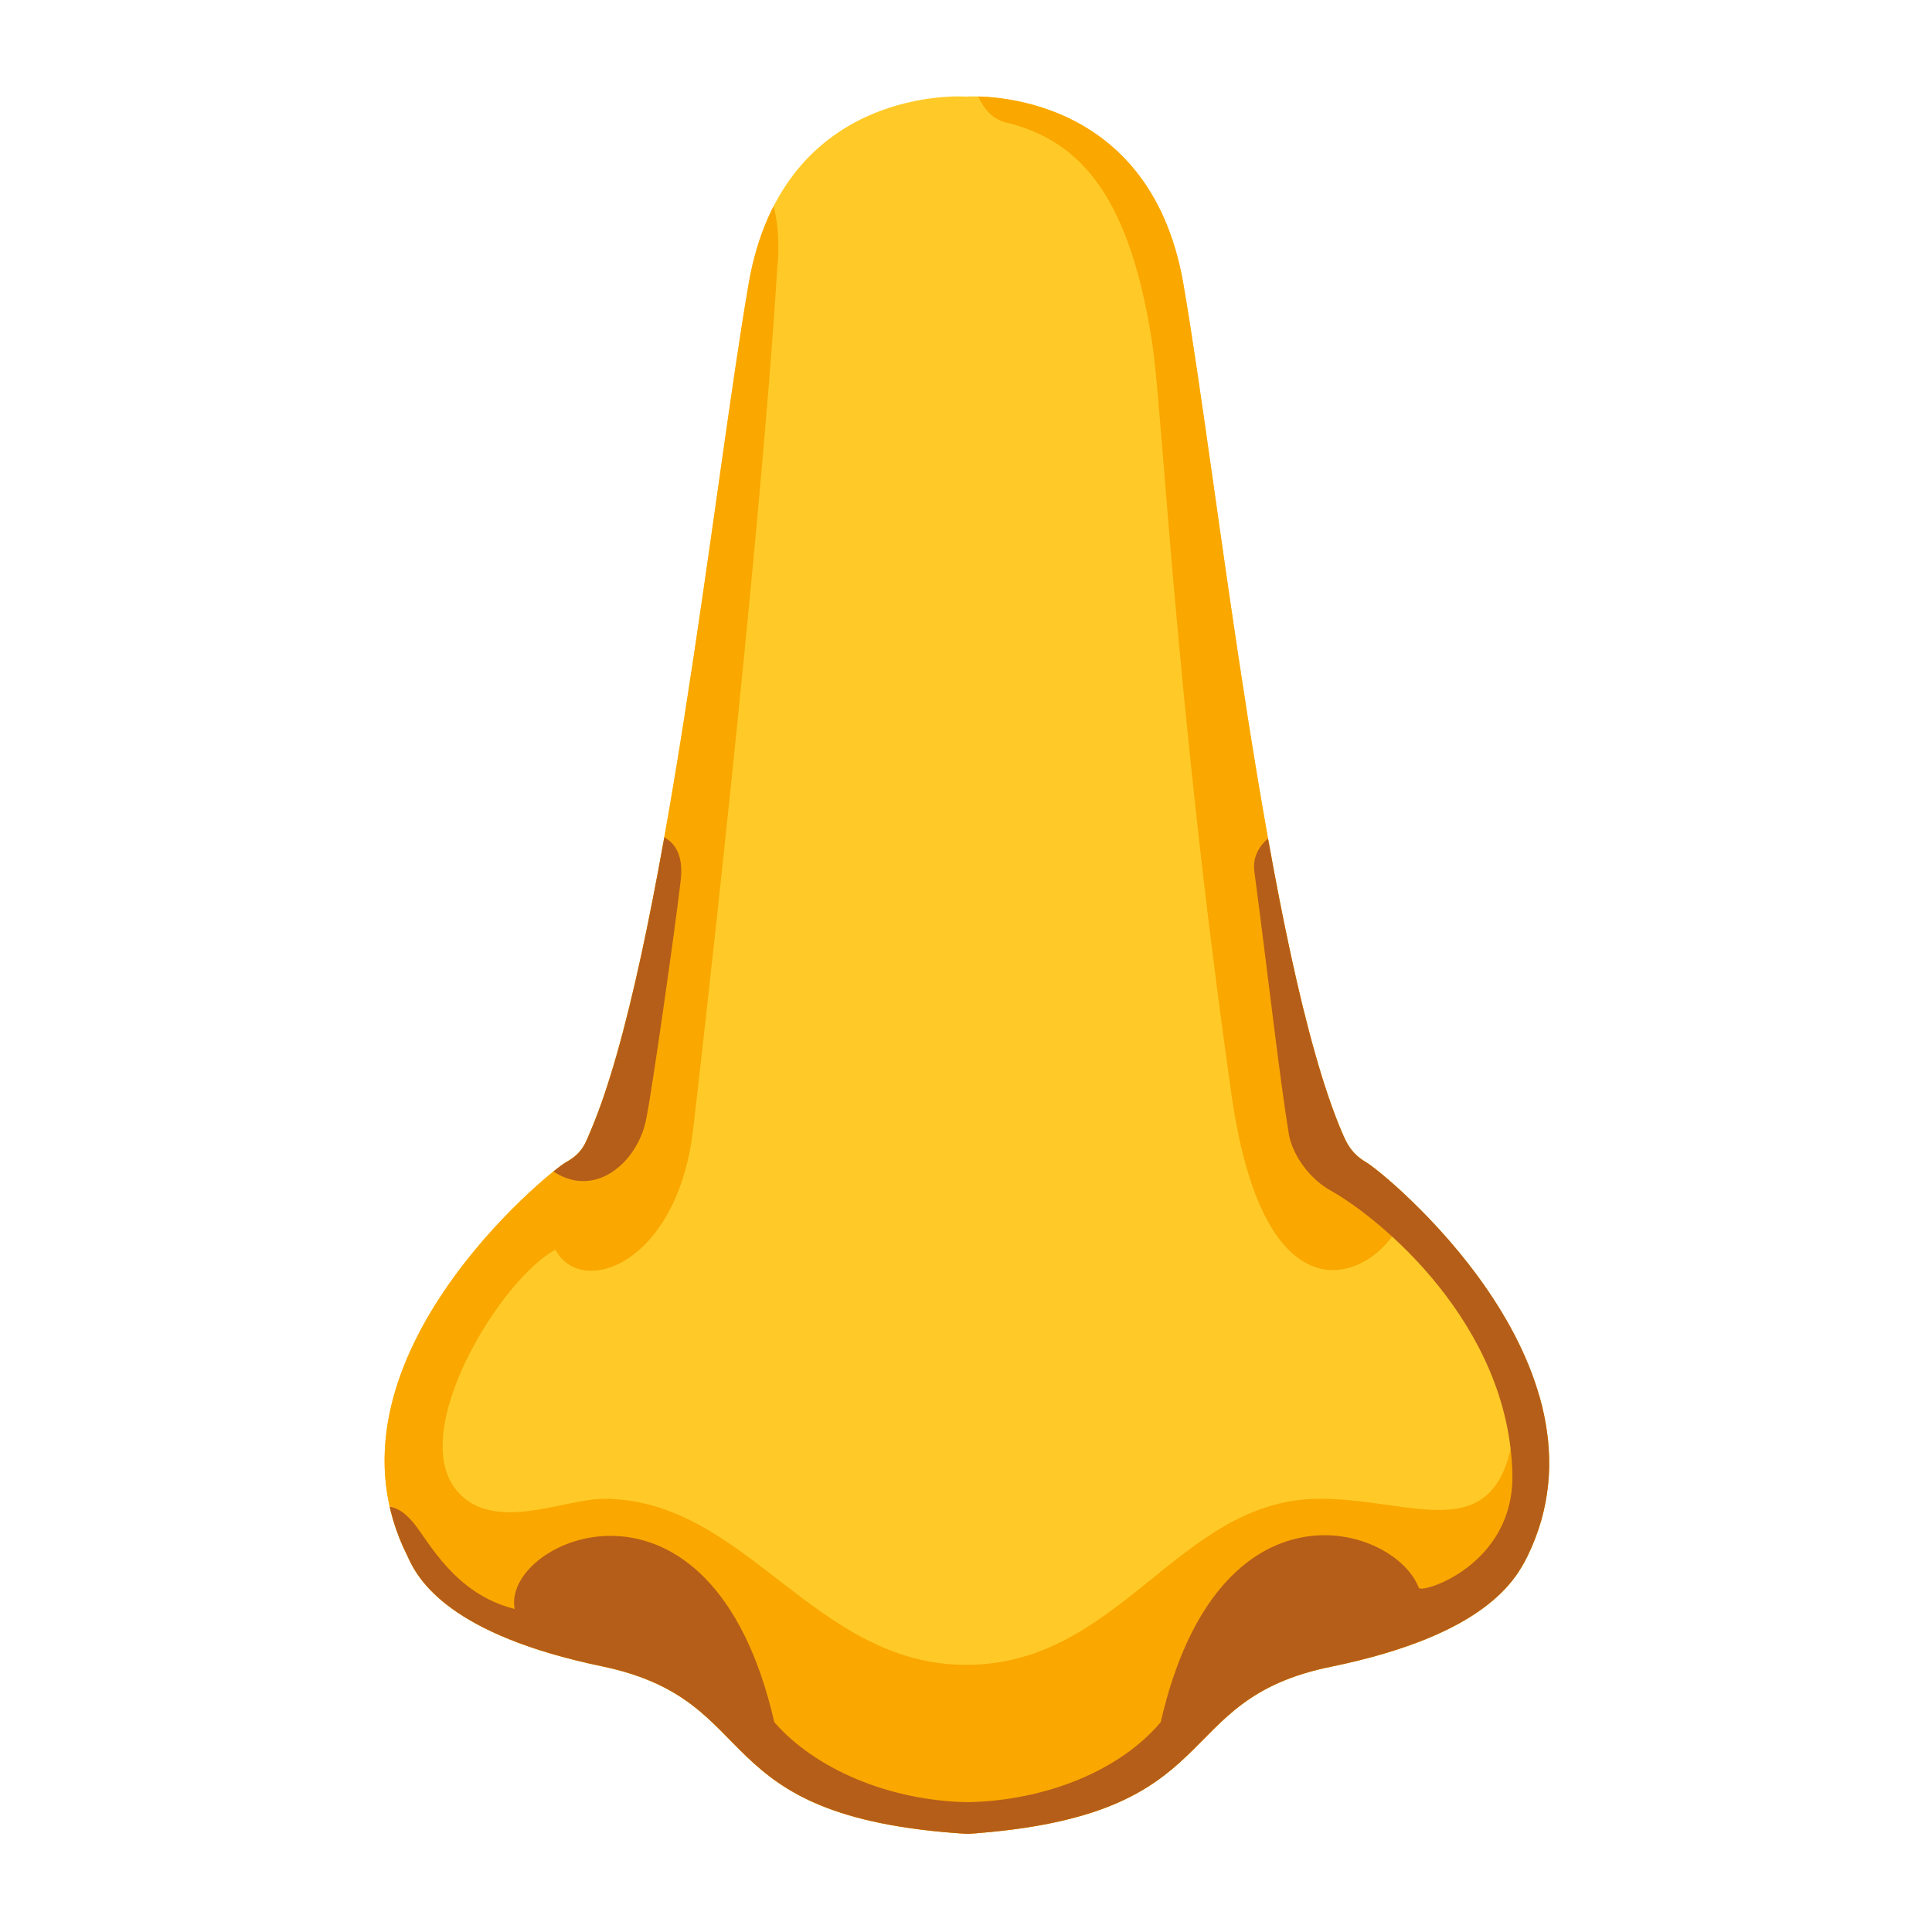
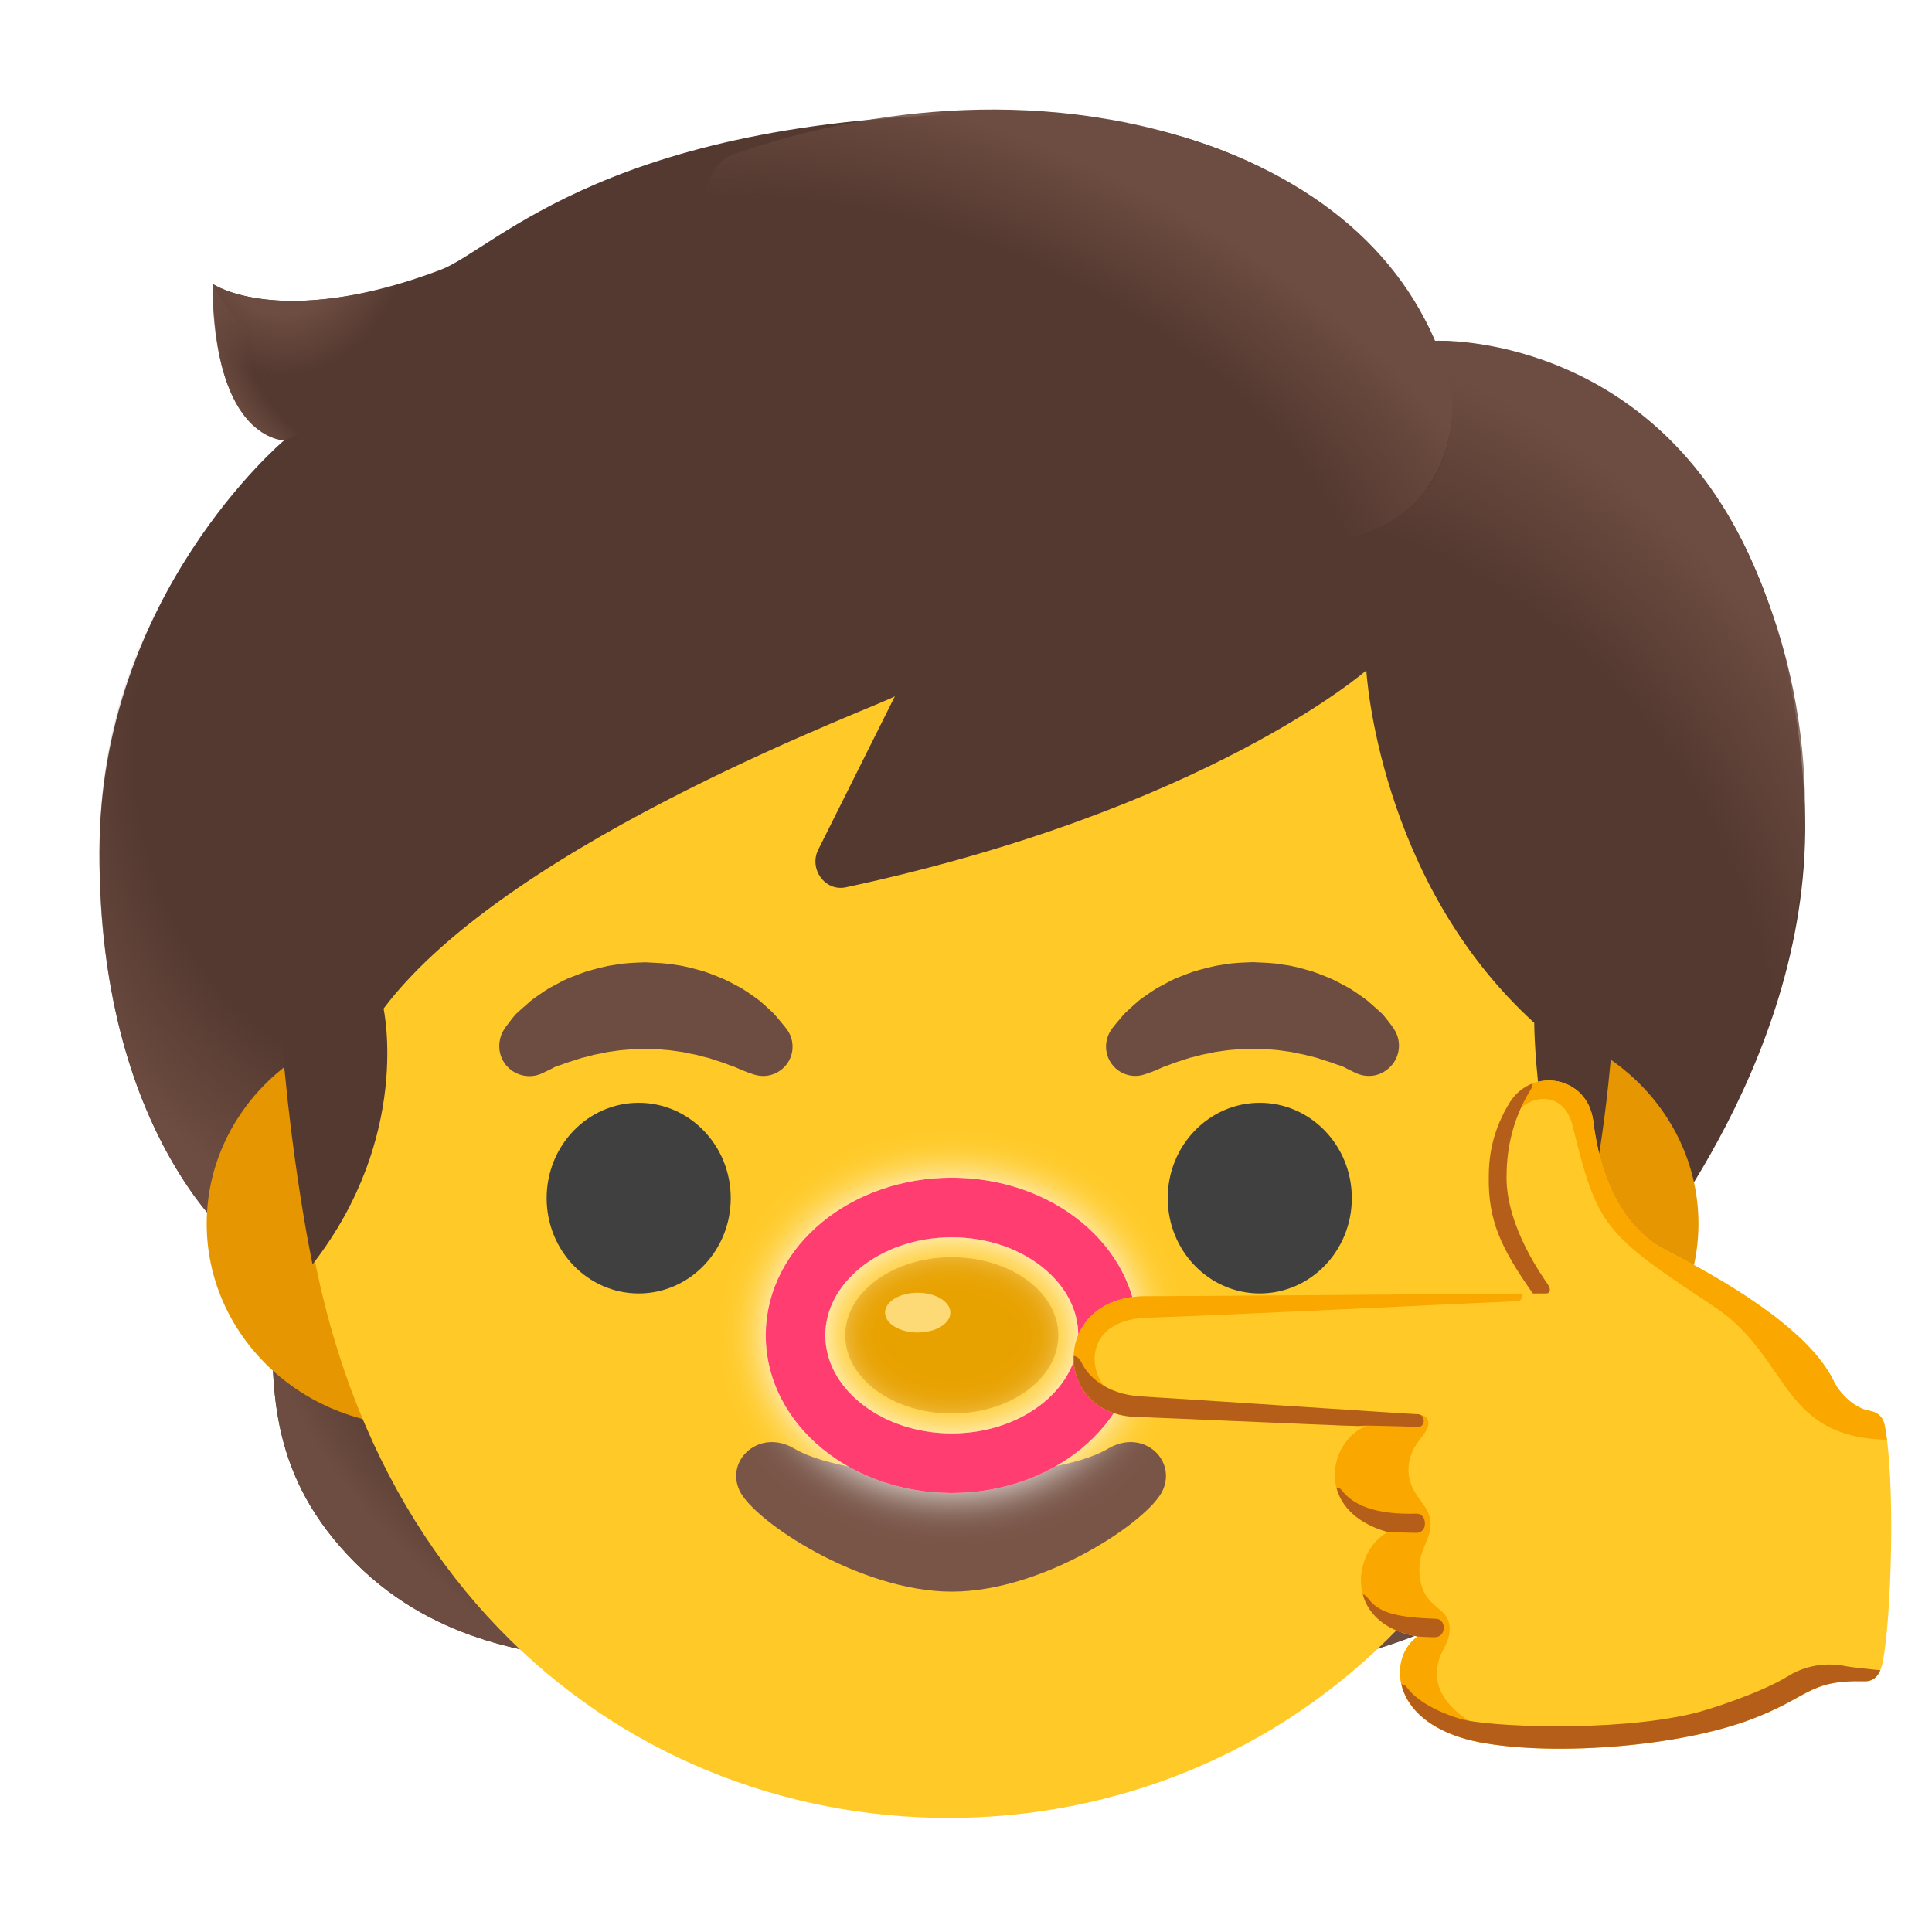
- <svg xmlns="http://www.w3.org/2000/svg" xmlns:xlink="http://www.w3.org/1999/xlink" version="1.1" id="Layer_2_00000020366502057147251490000008534359730660806067_" x="0px" y="0px" viewBox="0 0 128 128" style="enable-background:new 0 0 128 128;" xml:space="preserve">
-   <path style="fill:#FFCA28;" d="M101.2,103.1c-0.8,1.6-2.8,5.2-12.9,7.3c-11.1,2.2-6.6,9.9-24.2,11.1c-17.7-1.1-13.2-8.8-24.2-11.1  c-10.1-2.1-12.2-5.7-12.9-7.3C20.6,90.4,36.4,77.6,37.5,77s1.3-1.3,1.6-2c4.9-11.4,8.2-42.9,10.5-56.2C51.9,5.5,64,6.4,64,6.4  s12.1-0.9,14.4,12.4C80.7,32.1,84,63.5,88.9,75c0.3,0.7,0.6,1.4,1.6,2C91.6,77.6,107.4,90.4,101.2,103.1z" />
+ <svg xmlns="http://www.w3.org/2000/svg" xmlns:xlink="http://www.w3.org/1999/xlink" viewBox="-3.0 -4.0 136.0 136.0">
+   <style>.mark{fill:none;stroke:#FF3D71;stroke-width:4.2;paint-order:stroke;filter:drop-shadow(0 0 1.5px #fff);transform-box:fill-box;transform-origin:center;animation:mark 1.6s ease-in-out infinite}@keyframes mark{0%,100%{opacity:.45;transform:scale(.9)}50%{opacity:1;transform:scale(1.08)}}.hand{animation:tap 1.6s ease-in-out infinite}@keyframes tap{0%,100%{transform:translate(0,0)}50%{transform:translate(-2.5px,0)}}@media (prefers-reduced-motion:reduce){.mark,.hand{animation:none}}</style>
  <g>
-     <g>
-       <defs>
-         <path id="SVGID_1_" d="M101.2,103.1c-0.8,1.6-2.8,5.2-12.9,7.3c-11.1,2.2-6.6,9.9-24.2,11.1c-17.7-1.1-13.2-8.8-24.2-11.1     c-10.1-2.1-12.2-5.7-12.9-7.3C20.6,90.4,36.4,77.6,37.5,77s1.3-1.3,1.6-2c4.9-11.4,8.2-42.9,10.5-56.2C51.9,5.5,64,6.4,64,6.4     s12.1-0.9,14.4,12.4C80.7,32.1,84,63.5,88.9,75c0.3,0.7,0.6,1.4,1.6,2C91.6,77.6,107.4,90.4,101.2,103.1z" />
-       </defs>
-       <clipPath id="SVGID_00000039114604672821021540000003835643231395530629_">
-         <use xlink:href="#SVGID_1_" style="overflow:visible;" />
-       </clipPath>
-       <g style="clip-path:url(#SVGID_00000039114604672821021540000003835643231395530629_);">
-         <path style="fill:#FAA700;" d="M50.5,11.9c1,1.4,1.2,4,1,5.8C50.3,37,46.2,72.5,45.9,75c-1.1,8.8-7.4,11-9.1,7.8     c-3.6,1.9-9.9,12.1-6.5,16c2.4,2.8,7.1,0.5,9.7,0.5c9.4,0,13.9,11,24,11c10.2,0,14-10.8,23.2-11c6.6-0.1,12.4,3.8,13.2-5.4     c0.2-2.2,4.4-1.8,4.4-0.3s0.1,13.5,0.1,13.5l-37.3,17.2l-19.9-2.9l-25.5-17.9l2.3-17.4l12.2-15.7l11.9-57.9L50.5,11.9z" />
-         <path style="fill:#FAA700;" d="M64.4,5.3c0.3,0.8,0.7,2.4,2.2,2.8c4.5,1.1,8.1,4.2,9.7,14.4c0.7,4.1,1.5,23.4,5.3,50.1     c2.3,16,9.8,11.8,11.2,8.3c1.6-4.1-8.3-66.8-8.3-66.8l-8.2-9.9L64.4,5.3z" />
+     <g id="f_hairGroup_2_">
+       <path id="f_hair_4_" style="fill:#543930;" d="M28,15c-11.23,4.24-16,1-16,1c0,11,5,11,5,11S4,37.89,4,56   c0,21,10.49,28.22,10.49,28.22c0.54,0.56,1.41,1.83,1.41,1.83s0.3,1.53,0.29,2.31C16.12,93.84,16,100,22,106s13.19,6.22,16,7   c6.18,1.72,40.04,1.06,47.15,0.59c8.85-0.59,16.28-3.57,22.14-9.43c7.44-7.44,4.29-17.48,4.69-18.57   c0.4-1.1,13.12-15.62,12.03-33.58c-2-33-26-32-26-32S92,4,68,4C40,4,31.93,13.52,28,15z" />
+       <g id="f_hairHighlights_2_">
+         <radialGradient id="f_SVGID_1_" cx="628.717" cy="33.995" r="33.722" gradientTransform="matrix(-0.8776 0.4793 -0.3113 -0.57 643.6991 -187.9951)" gradientUnits="userSpaceOnUse">
+           <stop offset="0.728" style="stop-color:#6D4C41;stop-opacity:0" />
+           <stop offset="1" style="stop-color:#6D4C41" />
+         </radialGradient>
+         <path style="fill:url(#f_SVGID_1_);" d="M64.03,114.11c11.02,0.06,21.72,0.25,25.1-0.68c2.82-0.78,11.05-2.42,17.84-8.95    c5.12-4.93,6.23-11.84,4.57-17.96C111.36,85.84,64.03,114.11,64.03,114.11z" />
+         <radialGradient id="f_SVGID_2_" cx="46.755" cy="34.369" r="34.005" gradientTransform="matrix(0.8776 0.4793 0.3113 -0.57 -4.9738 90.8076)" gradientUnits="userSpaceOnUse">
+           <stop offset="0.728" style="stop-color:#6D4C41;stop-opacity:0" />
+           <stop offset="1" style="stop-color:#6D4C41" />
+         </radialGradient>
+         <path style="fill:url(#f_SVGID_2_);" d="M64.03,114.11C53.01,114.17,41.38,113.94,38,113c-2.82-0.78-10-1-16-7    s-5.88-12.16-5.81-17.64c0.01-0.69-0.22-1.95-0.28-2.25L16,86L64.03,114.11z" />
+         <radialGradient id="f_SVGID_3_" cx="26.619" cy="80.139" r="34.328" gradientTransform="matrix(0.0746 -0.9972 -0.8311 -0.0622 91.2358 79.3913)" gradientUnits="userSpaceOnUse">
+           <stop offset="0.699" style="stop-color:#6D4C41;stop-opacity:0" />
+           <stop offset="1" style="stop-color:#6D4C41" />
+         </radialGradient>
+         <path style="fill:url(#f_SVGID_3_);" d="M11.56,81.33c0,0,9.54-13.31,12.39-21.13c0.58-1.58,2.44-22.49,1.55-25.16    C23.84,30.02,21.76,23.41,17,27C7.99,35.55,4.49,45.1,4.07,53.75C3.33,68.96,8.89,78.19,11.56,81.33z" />
+       </g>
+     </g>
+     <g id="f_ears">
+       <path style="fill:#E59600;" d="M101.77,67.91H91.6H36.51H26.34c-8.13,0-14.79,6.4-14.79,14.23s6.65,14.23,14.79,14.23h10.17H91.6   h10.17c8.13,0,14.79-6.4,14.79-14.23S109.9,67.91,101.77,67.91z" />
+     </g>
+     <g id="f_head">
+       <path style="fill:#FFCA28;" d="M63.77,9.21L63.77,9.21L63.77,9.21c-23.86,0-45.96,25.07-45.96,61.14   c0,35.88,22.77,53.62,45.96,53.62s45.96-17.74,45.96-53.62C109.73,34.28,87.63,9.21,63.77,9.21z" />
+     </g>
+     <path id="f_nose" style="fill:#E59600;" d="M68.89,87.13c-0.14-0.06-0.28-0.09-0.42-0.11h-9.3c-0.14,0.02-0.28,0.05-0.42,0.11  c-0.84,0.34-1.31,1.21-0.91,2.14s2.25,3.54,5.98,3.54c3.73,0,5.58-2.61,5.98-3.54C70.2,88.34,69.73,87.47,68.89,87.13z" />
+     <g id="f_eyebrows">
+       <path style="fill:#6D4C41;" d="M32.51,68.42c0,0,0.17-0.25,0.5-0.67c0.09-0.1,0.16-0.21,0.28-0.34c0.14-0.14,0.31-0.28,0.48-0.44   c0.18-0.15,0.37-0.32,0.57-0.5c0.2-0.17,0.41-0.3,0.63-0.46c0.22-0.15,0.45-0.31,0.7-0.46c0.26-0.14,0.52-0.28,0.79-0.42   c0.27-0.15,0.56-0.28,0.87-0.39c0.3-0.12,0.61-0.24,0.93-0.35c0.65-0.18,1.32-0.38,2.02-0.47c0.7-0.14,1.42-0.15,2.14-0.18   c0.72,0.04,1.44,0.05,2.14,0.18c0.7,0.09,1.38,0.29,2.02,0.47c0.32,0.11,0.63,0.23,0.93,0.35c0.3,0.12,0.59,0.24,0.87,0.39   c0.27,0.14,0.54,0.29,0.79,0.42c0.25,0.15,0.48,0.31,0.7,0.46c0.22,0.16,0.43,0.29,0.62,0.45c0.18,0.16,0.36,0.32,0.52,0.46   c0.16,0.15,0.31,0.28,0.44,0.41c0.13,0.14,0.24,0.27,0.34,0.39c0.4,0.47,0.61,0.75,0.61,0.75c0.67,0.93,0.46,2.22-0.47,2.88   c-0.56,0.41-1.26,0.49-1.88,0.28l-0.38-0.13c0,0-0.25-0.09-0.65-0.26c-0.1-0.04-0.2-0.1-0.32-0.14c-0.13-0.04-0.25-0.09-0.39-0.14   c-0.27-0.11-0.58-0.22-0.92-0.32c-0.17-0.05-0.34-0.12-0.52-0.17c-0.19-0.04-0.37-0.09-0.57-0.14c-0.1-0.03-0.19-0.05-0.29-0.08   c-0.1-0.02-0.2-0.04-0.31-0.06c-0.21-0.03-0.41-0.09-0.62-0.13c-0.43-0.05-0.86-0.14-1.31-0.16c-0.45-0.06-0.9-0.04-1.36-0.07   c-0.46,0.03-0.91,0.01-1.36,0.07c-0.45,0.02-0.88,0.11-1.31,0.16c-0.21,0.04-0.41,0.1-0.62,0.13c-0.1,0.02-0.21,0.04-0.31,0.06   c-0.1,0.03-0.19,0.05-0.29,0.08c-0.19,0.05-0.38,0.1-0.57,0.14c-0.18,0.05-0.35,0.12-0.52,0.17c-0.17,0.05-0.33,0.1-0.48,0.15   c-0.13,0.05-0.26,0.09-0.38,0.14c-0.12,0.04-0.24,0.08-0.36,0.11c-0.13,0.05-0.27,0.13-0.38,0.19c-0.47,0.24-0.75,0.36-0.75,0.36   c-1.08,0.45-2.33-0.06-2.78-1.15C32.02,69.75,32.13,68.99,32.51,68.42z" />
+       <path style="fill:#6D4C41;" d="M92.55,71.58c0,0-0.28-0.12-0.75-0.36c-0.11-0.06-0.25-0.14-0.38-0.19   c-0.12-0.03-0.23-0.07-0.36-0.11c-0.12-0.04-0.25-0.09-0.38-0.14c-0.15-0.05-0.32-0.1-0.48-0.15c-0.17-0.05-0.34-0.12-0.52-0.17   c-0.18-0.05-0.37-0.1-0.57-0.14c-0.1-0.03-0.19-0.05-0.29-0.08c-0.1-0.02-0.2-0.04-0.31-0.06c-0.21-0.03-0.41-0.09-0.62-0.13   c-0.43-0.05-0.86-0.14-1.31-0.16c-0.45-0.06-0.9-0.04-1.36-0.07c-0.46,0.03-0.91,0.01-1.36,0.07c-0.45,0.02-0.88,0.11-1.31,0.16   c-0.21,0.04-0.41,0.1-0.62,0.13c-0.1,0.02-0.21,0.04-0.31,0.06c-0.1,0.03-0.19,0.05-0.29,0.08c-0.19,0.05-0.38,0.1-0.57,0.14   c-0.18,0.05-0.35,0.12-0.52,0.17c-0.34,0.1-0.65,0.21-0.92,0.32c-0.14,0.05-0.26,0.11-0.39,0.14c-0.12,0.05-0.22,0.1-0.32,0.14   c-0.39,0.18-0.64,0.26-0.64,0.26l-0.37,0.13c-1.08,0.38-2.25-0.19-2.63-1.27c-0.23-0.66-0.1-1.36,0.27-1.89c0,0,0.2-0.28,0.61-0.75   c0.1-0.12,0.21-0.25,0.34-0.39c0.13-0.13,0.29-0.26,0.44-0.41c0.16-0.14,0.34-0.3,0.52-0.46c0.19-0.16,0.4-0.29,0.62-0.45   c0.22-0.15,0.45-0.31,0.7-0.46c0.26-0.14,0.52-0.28,0.79-0.42c0.27-0.15,0.56-0.28,0.86-0.39c0.3-0.12,0.61-0.24,0.93-0.35   c0.65-0.18,1.32-0.38,2.02-0.47c0.7-0.14,1.42-0.15,2.14-0.18c0.72,0.04,1.44,0.04,2.14,0.18c0.7,0.08,1.38,0.29,2.02,0.47   c0.32,0.11,0.63,0.23,0.93,0.35c0.3,0.12,0.59,0.24,0.86,0.39c0.27,0.14,0.54,0.29,0.79,0.42c0.25,0.15,0.48,0.31,0.7,0.46   c0.22,0.16,0.43,0.29,0.63,0.46c0.2,0.17,0.39,0.34,0.57,0.5c0.17,0.16,0.34,0.3,0.48,0.44c0.12,0.13,0.2,0.24,0.28,0.34   c0.33,0.41,0.5,0.67,0.5,0.67c0.66,0.97,0.41,2.29-0.56,2.95C93.95,71.79,93.18,71.84,92.55,71.58z" />
+     </g>
+     <g id="f_eyes">
+       <ellipse style="fill:#404040;" cx="41.96" cy="80.34" rx="6.48" ry="6.71" />
+       <ellipse style="fill:#404040;" cx="85.68" cy="80.34" rx="6.48" ry="6.71" />
+     </g>
+     <path id="f_mouth" style="fill:#795548;" d="M75.01,97.97c-4.19,2.49-17.91,2.49-22.1,0c-2.4-1.43-4.86,0.76-3.86,2.94  c0.98,2.15,8.47,7.13,14.95,7.13s13.87-4.98,14.85-7.13C79.84,98.72,77.42,96.54,75.01,97.97z" />
+     <g id="f_hairGroup_1_">
+       <path id="f_hair" style="fill:#543930;" d="M64,7C44.19,7,28.92,18.32,21.7,36.48c-2.9,7.29-5.26,15.05-5.26,22.89   C16.44,73,19,85,19,85c7-9,5-18,5-18c9-12,35.82-21.64,36-22c-0.01,0.02-5.4,10.81-5.4,10.81c-0.68,1.35,0.48,2.97,1.95,2.65   C82,53,93.18,43.19,93.18,43.19S94,58,105,68c0,0,0,8,3,17c0,0,5-18,1.58-37.28c-2.25-12.66-9.52-24.83-20.04-32.67   C82.15,9.54,73.15,7,64,7z" />
+       <g id="f_hairHighlights">
+         <radialGradient id="f_SVGID_4_" cx="172.221" cy="61.128" r="46.468" gradientTransform="matrix(-0.9378 -0.3944 -0.2182 0.5285 236.4617 66.99)" gradientUnits="userSpaceOnUse">
+           <stop offset="0.699" style="stop-color:#6D4C41;stop-opacity:0" />
+           <stop offset="1" style="stop-color:#6D4C41" />
+         </radialGradient>
+         <path style="fill:url(#f_SVGID_4_);" d="M81.19,5.93c9.95,3.28,16.06,9.58,17.95,17.49c0.56,2.32,0.15,23.66-41.22-0.97    c-15.39-9.16-11.18-14.9-9.38-15.55C55.58,4.37,68.35,1.7,81.19,5.93z" />
+         <radialGradient id="f_SVGID_5_" cx="161.283" cy="92.173" r="48.129" gradientTransform="matrix(0.5235 0.852 0.6321 -0.3884 -48.207 -37.2646)" gradientUnits="userSpaceOnUse">
+           <stop offset="0.699" style="stop-color:#6D4C41;stop-opacity:0" />
+           <stop offset="1" style="stop-color:#6D4C41" />
+         </radialGradient>
+         <path style="fill:url(#f_SVGID_5_);" d="M116.24,79.21c0,0,14.72-20.84,3.79-44.33C112.9,19.58,98.42,19.93,98,20    c0,0,1.57,3.84,1.01,6.77c-0.95,5-5.11,6.44-5.11,6.44C110.28,43.19,104.7,68.74,116.24,79.21z" />
+         <radialGradient id="f_SVGID_6_" cx="183.604" cy="211.352" r="8.742" gradientTransform="matrix(0.9968 0.0796 0.0943 -1.182 -185.8959 247.3334)" gradientUnits="userSpaceOnUse">
+           <stop offset="0.58" style="stop-color:#6D4C41" />
+           <stop offset="1" style="stop-color:#6D4C41;stop-opacity:0" />
+         </radialGradient>
+         <path style="fill:url(#f_SVGID_6_);" d="M27.28,15.27c-10.55,3.77-15.23,0.81-15.26,0.73c-0.32,1.23,0.37,8.7,6.9,6.37    C21.73,21.35,27.25,15.62,27.28,15.27z" />
+         <radialGradient id="f_SVGID_7_" cx="340.305" cy="96.032" r="7.22" gradientTransform="matrix(0.6211 -0.7838 -1.2436 -0.9854 -70.4253 384.055)" gradientUnits="userSpaceOnUse">
+           <stop offset="0.702" style="stop-color:#6D4C41;stop-opacity:0" />
+           <stop offset="1" style="stop-color:#6D4C41" />
+         </radialGradient>
+         <path style="fill:url(#f_SVGID_7_);" d="M11.98,15.99c0,0.01-0.01,0.03-0.01,0.06c0,0,0,0,0,0C11.94,17.22,11.96,26.18,17,27    l7.61-3.35c-9.49-0.19-12.62-7.69-12.62-7.69S11.98,15.98,11.98,15.99z" />
      </g>
    </g>
  </g>
-   <g>
-     <g>
-       <defs>
-         <path id="SVGID_00000117667002461590133080000014300974683243732612_" d="M101.2,103.1c-0.8,1.6-2.8,5.2-12.9,7.3     c-11.1,2.2-6.6,9.9-24.2,11.1c-17.7-1.1-13.2-8.8-24.2-11.1c-10.1-2.1-12.2-5.7-12.9-7.3C20.6,90.4,36.4,77.6,37.5,77     s1.3-1.3,1.6-2c4.9-11.4,8.2-42.9,10.5-56.2C51.9,5.5,64,6.4,64,6.4s12.1-0.9,14.4,12.4C80.7,32.1,84,63.5,88.9,75     c0.3,0.7,0.6,1.4,1.6,2C91.6,77.6,107.4,90.4,101.2,103.1z" />
-       </defs>
-       <clipPath id="SVGID_00000127757429746565161270000004268068717560769469_">
-         <use xlink:href="#SVGID_00000117667002461590133080000014300974683243732612_" style="overflow:visible;" />
-       </clipPath>
-       <g style="clip-path:url(#SVGID_00000127757429746565161270000004268068717560769469_);">
-         <path style="fill:#B55E19;" d="M42.8,55c0.9,0.3,2.6,0.6,2.3,3.3s-1.9,14-2.3,15.9c-0.6,3-3.9,5.8-7,2.7     C33.9,75.1,42.8,55,42.8,55z" />
-         <path style="fill:#B55E19;" d="M106.1,98.7l-5,12.3l-7.7,7.8L83.1,125l-12.8,0.6l-6.2,0.3l-6.2-0.3L45.1,125l-10.3-6.1l-7.7-7.8     l-2.7-10.7c0.5-0.4,1.5-1.3,3,0.5c1,1.2,2.7,4.7,6.7,5.7c-0.9-4.6,13-10.8,17.2,7.5c2.7,3.1,7.6,5.2,12.8,5.3     c5.2-0.1,10.1-2.1,12.8-5.3c3.8-16.6,15.5-13.1,17.1-8.9c0.2,0.4,6.3-1.5,6.2-7.5c-0.2-10-8.8-17-12-18.8     c-1.3-0.7-2.5-2.2-2.8-3.7c-0.6-3.6-1.4-10.7-2.3-17.5c-0.2-1.6,1.3-2.6,2-2.7c3.8-0.5,8.3-0.2,10.3,0.8     C95.6,57.9,106.1,98.3,106.1,98.7z" />
+   <ellipse cx="64" cy="90" rx="7.5" ry="5.5" fill="#E8A200" />
+   <ellipse cx="61.6" cy="88.4" rx="2.3" ry="1.4" fill="#FFE082" opacity=".9" />
+   <ellipse class="mark" style="animation-delay:0.0s" cx="64" cy="90" rx="11" ry="9" />
+   <g class="hand">
+     <g transform="translate(68.5 66.5) scale(0.5)">
+       <path style="fill:#FFCA28;" d="M72.8,41.1c-10.8,0.1-53.3,0.4-54.9,0.4C5,41.8,5.1,58.2,17.1,58.5c1.5,0,25,1.1,32.2,1.3  c-5.2,2-7.5,11.9,3.1,14.9c-5,2.6-6.4,12.9,4.2,14.7c-3.8,2.5-4.3,10.9,6,14.2c8.4,2.7,28.2,2,40.3-2.3c9.1-3.3,8.4-5.8,16.7-5.6  c1.4,0,2.1-1.1,2.4-2.4c1.3-5.9,1.9-26.3,0.3-33.8c-0.4-1.6-1.7-1.8-2.2-1.9c-2.1-0.4-4.2-2.5-5-4.3c-3.2-6.4-12.8-12.8-23.4-18.2  c-5.5-2.8-9.2-8.8-10.4-18.3c-0.8-6.3-8.6-7.7-11.8-2.5c-2.2,3.6-2.9,7-2.9,10.4C66.5,30.8,68.3,34.7,72.8,41.1z" />
+       <g>
+         <g>
+           <defs>
+             <path id="h_SVGID_1_" d="M72.8,41.1c-10.8,0.1-53.3,0.4-54.9,0.4C5,41.8,5.1,58.2,17.1,58.5c1.5,0,25,1.1,32.2,1.3     c-5.2,2-7.5,11.9,3.1,14.9c-5,2.6-6.4,12.9,4.2,14.7c-3.8,2.5-4.3,10.9,6,14.2c8.4,2.7,28.2,2,40.3-2.3c9.1-3.3,8.4-5.8,16.7-5.6     c1.4,0,2.1-1.1,2.4-2.4c1.3-5.9,1.9-26.3,0.3-33.8c-0.4-1.6-1.7-1.8-2.2-1.9c-2.1-0.4-4.2-2.5-5-4.3     c-3.2-6.4-12.8-12.8-23.4-18.2c-5.5-2.8-9.2-8.8-10.4-18.3c-0.8-6.3-8.6-7.7-11.8-2.5c-2.2,3.6-2.9,7-2.9,10.4     C66.5,30.8,68.3,34.7,72.8,41.1z" />
+           </defs>
+           <clipPath id="h_SVGID_00000071560709385669299310000000144581605278930579_">
+             <use xlink:href="#h_SVGID_1_" style="overflow:visible;" />
+           </clipPath>
+           <g style="clip-path:url(#h_SVGID_00000071560709385669299310000000144581605278930579_);">
+             <path style="fill:#FAA700;" d="M58.1,59.5c-0.1,1.6-2.8,2.9-2.8,6.4c0,3.7,3,4.7,3.1,7.5c0.1,2.7-2,3.8-1.5,7.7     c0.6,4.5,4.1,4,4.2,7.1c0,2.7-1.8,3.2-1.8,6.6c0,3.1,3,5.8,5.5,7c2.5,1.2,1.2,3.4,0,3.4c-1.2,0-11.9-1.3-14.5-8.2     c-3-8-11-29.6-8.8-36.9c7.1-1,11.5-1.6,13.7-1.8C56,58.2,58.2,57.7,58.1,59.5z" />
+             <path style="fill:#FAA700;" d="M71.4,40.7c0,0.9-0.1,1.5-1,1.5s-43.6,2.1-51.6,2.3c-9.2,0.2-8.7,7.6-5.9,10.1     c1.9,1.7-0.6,4-2.2,2.6s-4.4-3.4-4.3-8.4s4.4-8.6,8.4-8.9C18.6,39.6,71.4,40.7,71.4,40.7z" />
+             <path style="fill:#FAA700;" d="M123.3,61.7c-15.9,0-14.1-11.7-25.2-18.9C82.8,32.7,81.9,31.7,78.4,17.5c-1.2-4.9-5.7-4.4-7.7-2.1     s-4.9-1.3-3.6-2.7s7.8-7.7,14.8-1.1s42,46.2,42,46.2L123.3,61.7z" />
+           </g>
+         </g>
+       </g>
+       <g>
+         <g>
+           <defs>
+             <path id="h_SVGID_00000068663459140960620280000012869891973992637325_" d="M72.8,41.1c-10.8,0.1-53.3,0.4-54.9,0.4     C5,41.8,5.1,58.2,17.1,58.5c1.5,0,25,1.1,32.2,1.3c-5.2,2-7.5,11.9,3.1,14.9c-5,2.6-6.4,12.9,4.2,14.7c-3.8,2.5-4.3,10.9,6,14.2     c8.4,2.7,28.2,2,40.3-2.3c9.1-3.3,8.4-5.8,16.7-5.6c1.4,0,2.1-1.1,2.4-2.4c1.3-5.9,1.9-26.3,0.3-33.8c-0.4-1.6-1.7-1.8-2.2-1.9     c-2.1-0.4-4.2-2.5-5-4.3c-3.2-6.4-12.8-12.8-23.4-18.2c-5.5-2.8-9.2-8.8-10.4-18.3c-0.8-6.3-8.6-7.7-11.8-2.5     c-2.2,3.6-2.9,7-2.9,10.4C66.5,30.8,68.3,34.7,72.8,41.1z" />
+           </defs>
+           <clipPath id="h_SVGID_00000088095778784650078180000017818945758034233516_">
+             <use xlink:href="#h_SVGID_00000068663459140960620280000012869891973992637325_" style="overflow:visible;" />
+           </clipPath>
+           <g style="clip-path:url(#h_SVGID_00000088095778784650078180000017818945758034233516_);">
+             <path style="fill:#B55E19;" d="M72.8,41.1c0.6,0,1.5,0,1.9,0s0.8-0.4,0.2-1.3c-0.6-0.9-5.8-8-5.8-15c0-3.2,0.5-7.7,3.4-12.4     c0.6-0.9-0.2-1.4-0.9-1c-0.7,0.5-6.4,3.2-6.5,13.4S72.8,41.1,72.8,41.1z" />
+             <path style="fill:#B55E19;" d="M7.6,49.9c0.5,0,1.1-0.2,1.7,1c0.7,1.5,3.1,4.4,8.4,4.7s38.1,2.5,38.9,2.5c1.1,0,1.2,1.9-0.1,1.8     c-1.7-0.1-7.2-0.2-7.2-0.2s-30.9,1.8-36.9-0.6S7.6,49.9,7.6,49.9z" />
+             <path style="fill:#B55E19;" d="M44.9,68.5c0.3-0.1,0.7-0.1,1,0.3c1.5,2,4.6,3.5,10.6,3.3c1.4,0,1.6,2.7-0.1,2.7     c-0.7,0-4-0.1-4-0.1l-6.6-0.2L44.9,68.5z" />
+             <path style="fill:#B55E19;" d="M48.4,83.5c0.3-0.1,0.7-0.1,1.1,0.4c1.5,2,3.5,2.8,9.7,3c1.5,0.1,1.4,2.6-0.2,2.6     c-1.1,0-2.4-0.1-2.4-0.1l-7-0.6L48.4,83.5z" />
+             <path style="fill:#B55E19;" d="M53.9,96.2c0.3-0.1,0.8-0.2,1.2,0.4c0.8,1.1,2.9,3,7.5,4.4c3.7,1.1,21.3,1.9,32.5-0.7     c2.3-0.5,9.9-3,13.6-5.3s7.3-1.6,8.3-1.4s6.3,0.7,6.3,0.7l-2.5,3.7l-27,8.6L55.3,106L53.9,96.2z" />
+           </g>
+         </g>
      </g>
    </g>
  </g>
</svg>
